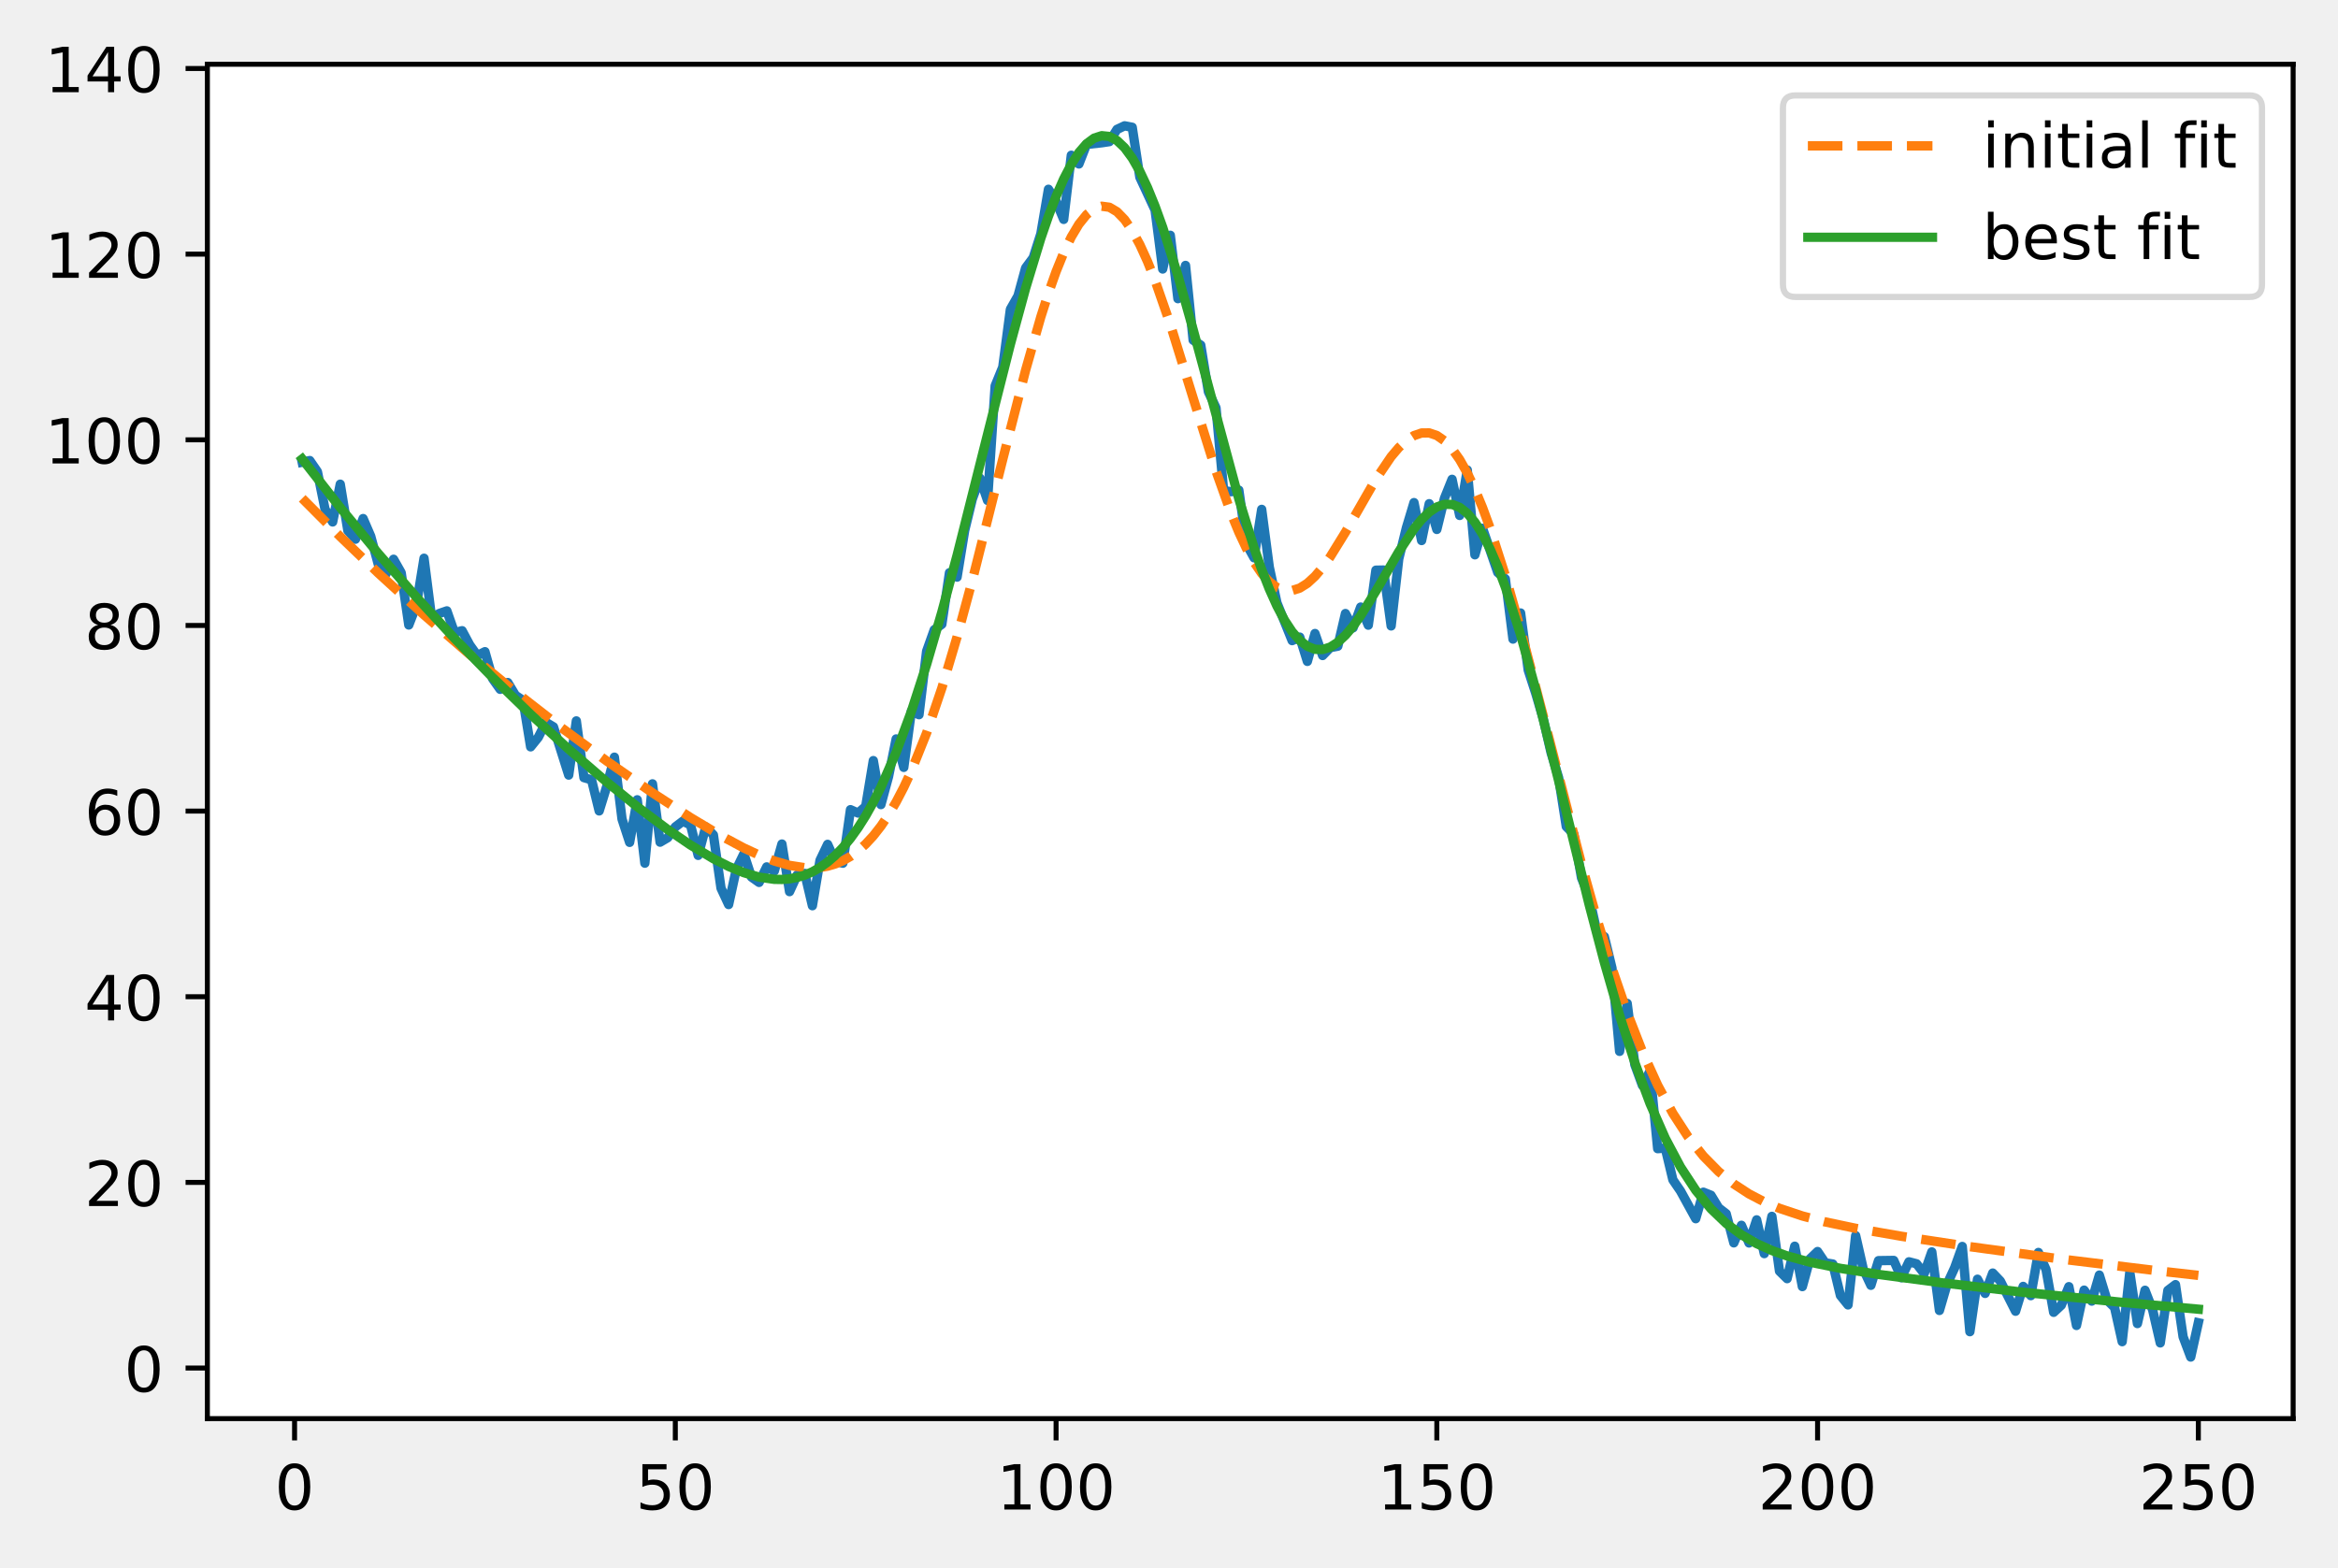
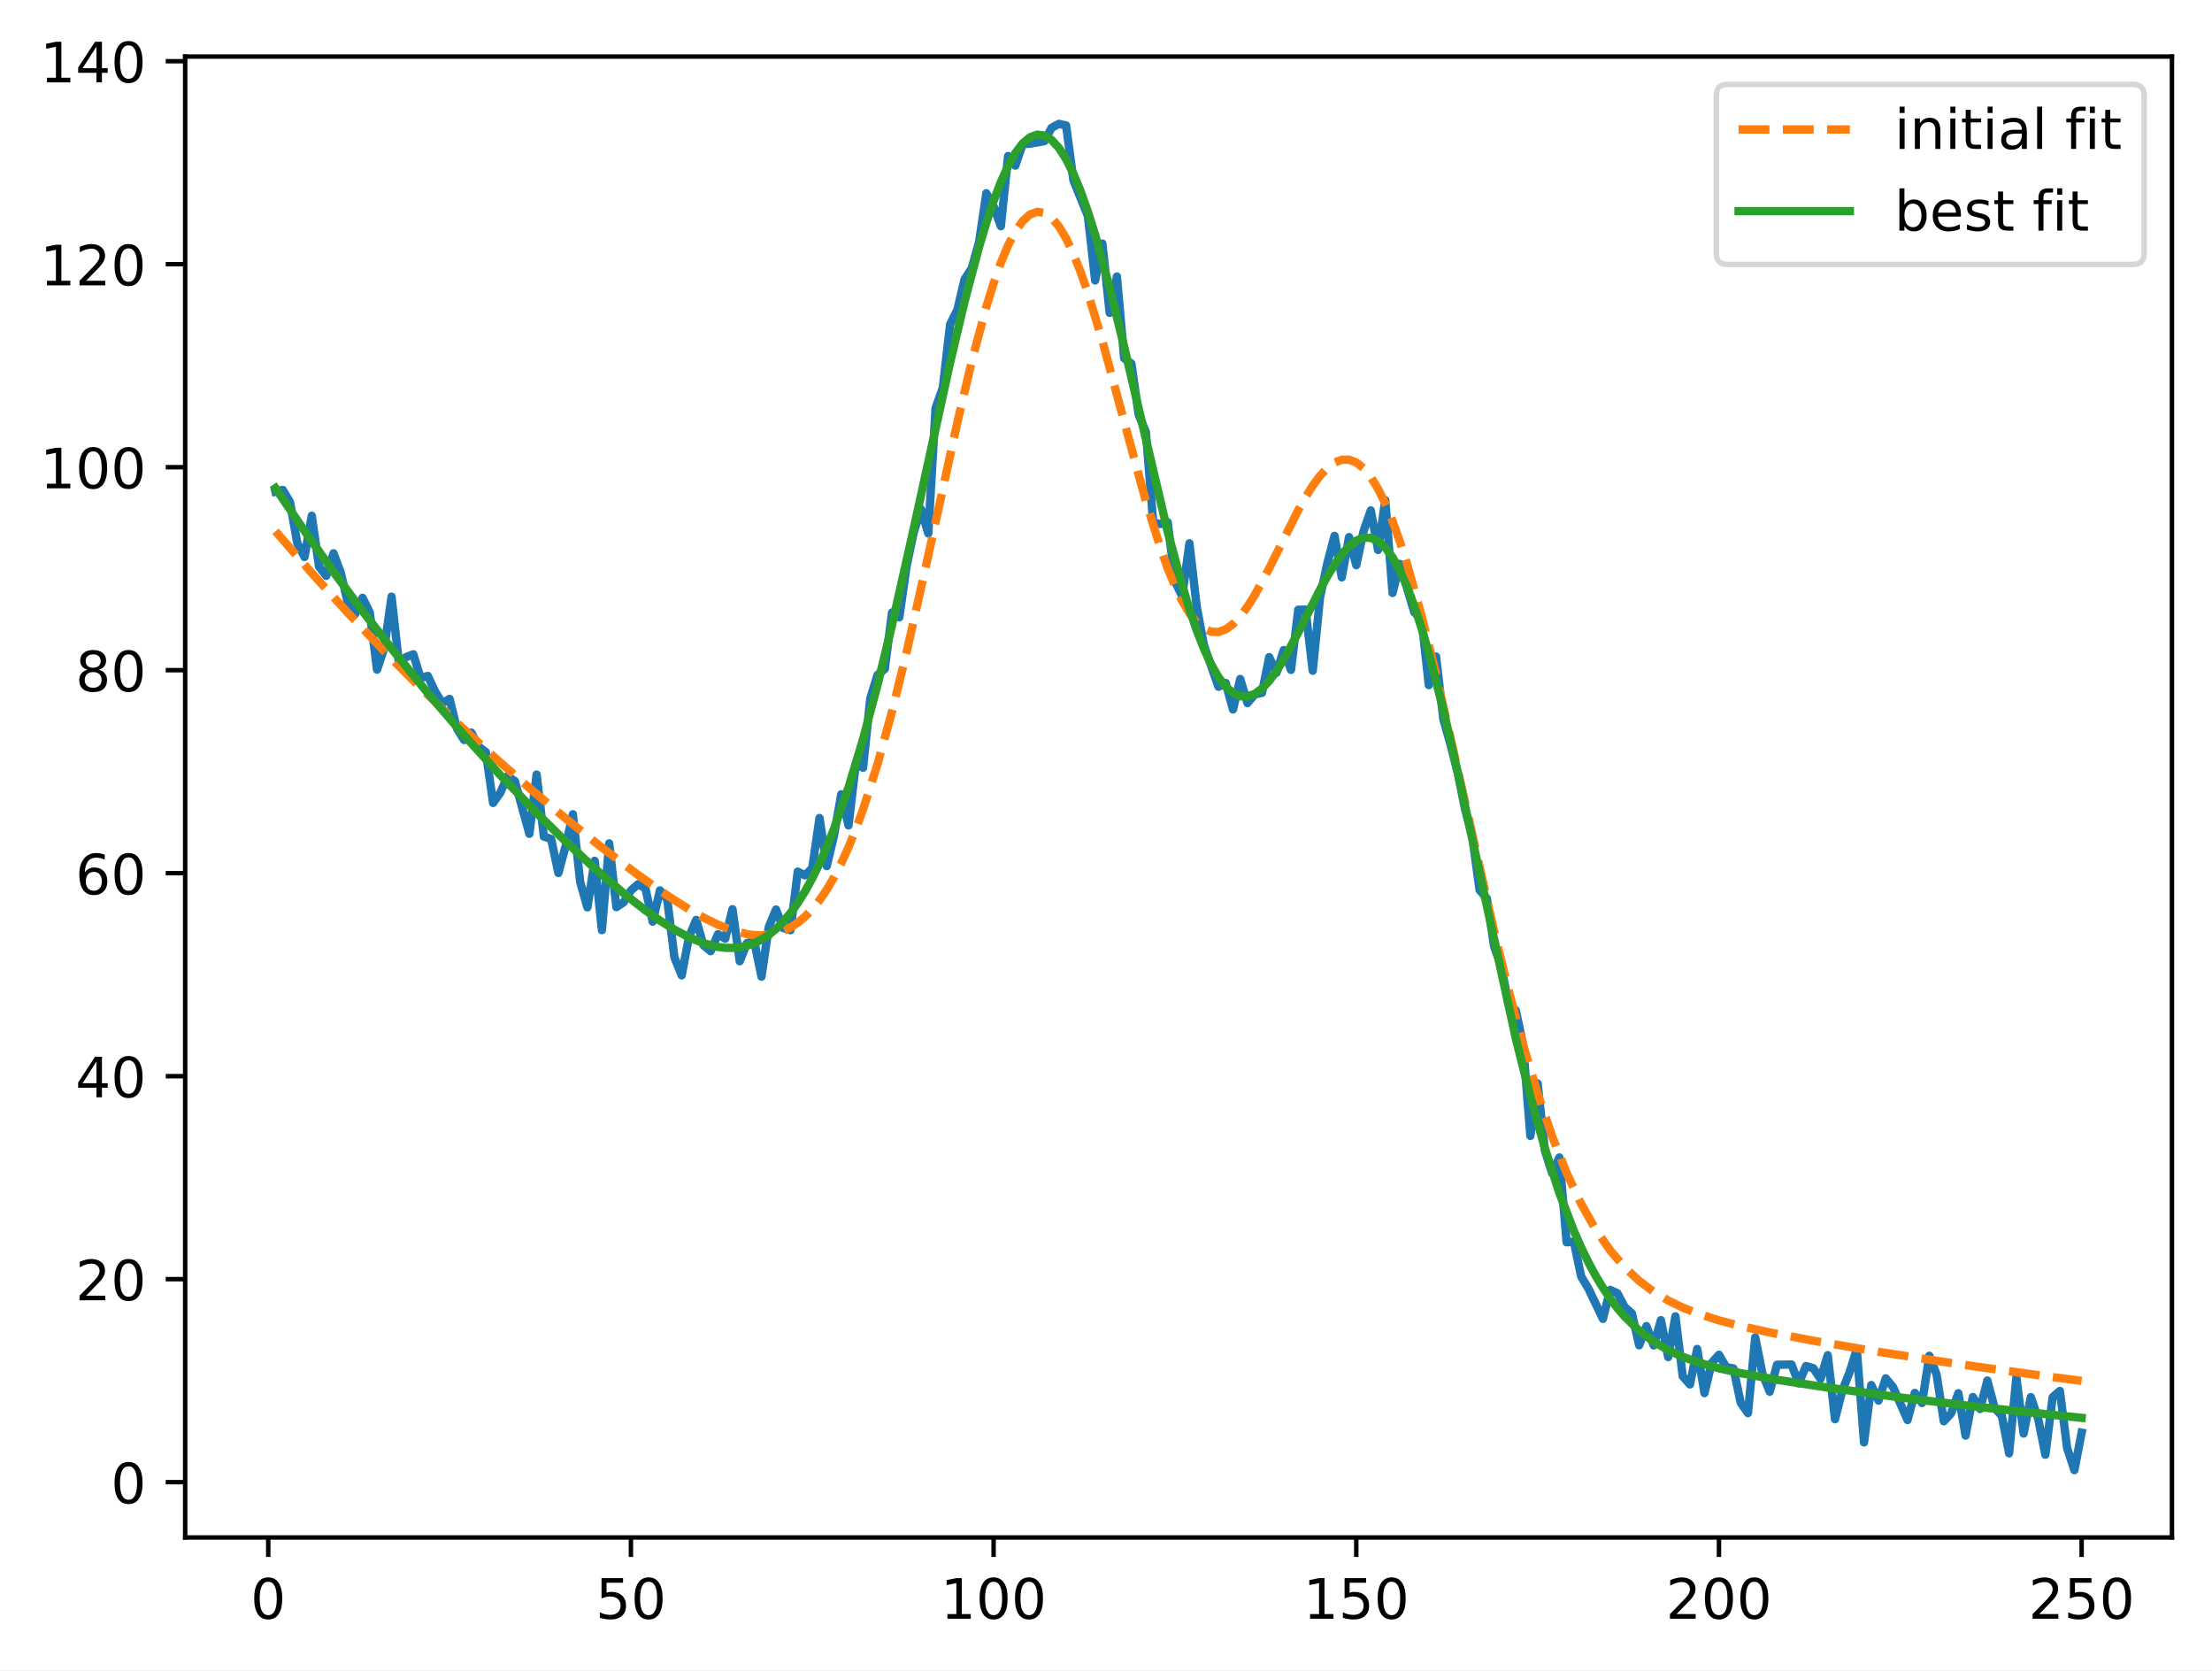
- <svg xmlns="http://www.w3.org/2000/svg" xmlns:xlink="http://www.w3.org/1999/xlink" width="375.288pt" height="251.636pt" viewBox="0 0 375.288 251.636" version="1.1">
+ <svg xmlns="http://www.w3.org/2000/svg" xmlns:xlink="http://www.w3.org/1999/xlink" width="397.608pt" height="300.155pt" viewBox="0 0 397.608 300.155" version="1.1">
  <defs>
    <style type="text/css">*{stroke-linejoin: round; stroke-linecap: butt}</style>
  </defs>
  <g id="figure_1">
    <g id="patch_1">
-       <path d="M 0 251.636  L 375.288 251.636  L 375.288 0  L 0 0  L 0 251.636  z " style="fill: none" />
+       <path d="M 0 300.155  L 397.608 300.155  L 397.608 0  L 0 0  z " style="fill: #ffffff" />
    </g>
    <g id="axes_1">
      <g id="patch_2">
-         <path d="M 33.288 227.758  L 368.087 227.758  L 368.087 10.318  L 33.288 10.318  z " style="fill: #ffffff" />
+         <path d="M 33.288 276.277  L 390.408 276.277  L 390.408 10.165  L 33.288 10.165  z " style="fill: #ffffff" />
      </g>
      <g id="matplotlib.axis_1">
        <g id="xtick_1">
          <g id="line2d_1">
            <defs>
-               <path id="m72ecd081ad" d="M 0 0  L 0 3.5  " style="stroke: #000000; stroke-width: 0.8" />
+               <path id="m9767a8396f" d="M 0 0  L 0 3.5  " style="stroke: #000000; stroke-width: 0.8" />
            </defs>
            <g>
-               <use xlink:href="#m72ecd081ad" x="47.283" y="227.758" style="stroke: #000000; stroke-width: 0.8" />
+               <use xlink:href="#m9767a8396f" x="48.216" y="276.277" style="stroke: #000000; stroke-width: 0.8" />
            </g>
          </g>
          <g id="text_1">
-             <g transform="translate(44.10209 242.3561)scale(0.1 -0.1)">
+             <g transform="translate(45.03514 290.8756) scale(0.1 -0.1)">
              <defs>
                <path id="DejaVuSans-30" d="M 2034 4250  Q 1547 4250 1301 3770  Q 1056 3291 1056 2328  Q 1056 1369 1301 889  Q 1547 409 2034 409  Q 2525 409 2770 889  Q 3016 1369 3016 2328  Q 3016 3291 2770 3770  Q 2525 4250 2034 4250  z M 2034 4750  Q 2819 4750 3233 4129  Q 3647 3509 3647 2328  Q 3647 1150 3233 529  Q 2819 -91 2034 -91  Q 1250 -91 836 529  Q 422 1150 422 2328  Q 422 3509 836 4129  Q 1250 4750 2034 4750  z " transform="scale(0.015625)" />
              </defs>
              <use xlink:href="#DejaVuSans-30" />
            </g>
          </g>
        </g>
        <g id="xtick_2">
          <g id="line2d_2">
            <g>
-               <use xlink:href="#m72ecd081ad" x="108.401" y="227.758" style="stroke: #000000; stroke-width: 0.8" />
+               <use xlink:href="#m9767a8396f" x="113.408" y="276.277" style="stroke: #000000; stroke-width: 0.8" />
            </g>
          </g>
          <g id="text_2">
-             <g transform="translate(102.038 242.3561)scale(0.1 -0.1)">
+             <g transform="translate(107.0456 290.8756) scale(0.1 -0.1)">
              <defs>
                <path id="DejaVuSans-35" d="M 691 4666  L 3169 4666  L 3169 4134  L 1269 4134  L 1269 2991  Q 1406 3038 1543 3061  Q 1681 3084 1819 3084  Q 2600 3084 3056 2656  Q 3513 2228 3513 1497  Q 3513 744 3044 326  Q 2575 -91 1722 -91  Q 1428 -91 1123 -41  Q 819 9 494 109  L 494 744  Q 775 591 1075 516  Q 1375 441 1709 441  Q 2250 441 2565 725  Q 2881 1009 2881 1497  Q 2881 1984 2565 2268  Q 2250 2553 1709 2553  Q 1456 2553 1204 2497  Q 953 2441 691 2322  L 691 4666  z " transform="scale(0.015625)" />
              </defs>
              <use xlink:href="#DejaVuSans-35" />
              <use xlink:href="#DejaVuSans-30" x="63.623" />
            </g>
          </g>
        </g>
        <g id="xtick_3">
          <g id="line2d_3">
            <g>
-               <use xlink:href="#m72ecd081ad" x="169.518" y="227.758" style="stroke: #000000; stroke-width: 0.8" />
+               <use xlink:href="#m9767a8396f" x="178.6" y="276.277" style="stroke: #000000; stroke-width: 0.8" />
            </g>
          </g>
          <g id="text_3">
-             <g transform="translate(159.974 242.3561)scale(0.1 -0.1)">
+             <g transform="translate(169.056 290.8756) scale(0.1 -0.1)">
              <defs>
                <path id="DejaVuSans-31" d="M 794 531  L 1825 531  L 1825 4091  L 703 3866  L 703 4441  L 1819 4666  L 2450 4666  L 2450 531  L 3481 531  L 3481 0  L 794 0  L 794 531  z " transform="scale(0.015625)" />
              </defs>
              <use xlink:href="#DejaVuSans-31" />
              <use xlink:href="#DejaVuSans-30" x="63.623" />
              <use xlink:href="#DejaVuSans-30" x="127.246" />
            </g>
          </g>
        </g>
        <g id="xtick_4">
          <g id="line2d_4">
            <g>
-               <use xlink:href="#m72ecd081ad" x="230.635" y="227.758" style="stroke: #000000; stroke-width: 0.8" />
+               <use xlink:href="#m9767a8396f" x="243.791" y="276.277" style="stroke: #000000; stroke-width: 0.8" />
            </g>
          </g>
          <g id="text_4">
-             <g transform="translate(221.0912 242.3561)scale(0.1 -0.1)">
+             <g transform="translate(234.2477 290.8756) scale(0.1 -0.1)">
              <use xlink:href="#DejaVuSans-31" />
              <use xlink:href="#DejaVuSans-35" x="63.623" />
              <use xlink:href="#DejaVuSans-30" x="127.246" />
            </g>
          </g>
        </g>
        <g id="xtick_5">
          <g id="line2d_5">
            <g>
-               <use xlink:href="#m72ecd081ad" x="291.752" y="227.758" style="stroke: #000000; stroke-width: 0.8" />
+               <use xlink:href="#m9767a8396f" x="308.983" y="276.277" style="stroke: #000000; stroke-width: 0.8" />
            </g>
          </g>
          <g id="text_5">
-             <g transform="translate(282.2084 242.3561)scale(0.1 -0.1)">
+             <g transform="translate(299.4393 290.8756) scale(0.1 -0.1)">
              <defs>
                <path id="DejaVuSans-32" d="M 1228 531  L 3431 531  L 3431 0  L 469 0  L 469 531  Q 828 903 1448 1529  Q 2069 2156 2228 2338  Q 2531 2678 2651 2914  Q 2772 3150 2772 3378  Q 2772 3750 2511 3984  Q 2250 4219 1831 4219  Q 1534 4219 1204 4116  Q 875 4013 500 3803  L 500 4441  Q 881 4594 1212 4672  Q 1544 4750 1819 4750  Q 2544 4750 2975 4387  Q 3406 4025 3406 3419  Q 3406 3131 3298 2873  Q 3191 2616 2906 2266  Q 2828 2175 2409 1742  Q 1991 1309 1228 531  z " transform="scale(0.015625)" />
              </defs>
              <use xlink:href="#DejaVuSans-32" />
              <use xlink:href="#DejaVuSans-30" x="63.623" />
              <use xlink:href="#DejaVuSans-30" x="127.246" />
            </g>
          </g>
        </g>
        <g id="xtick_6">
          <g id="line2d_6">
            <g>
-               <use xlink:href="#m72ecd081ad" x="352.869" y="227.758" style="stroke: #000000; stroke-width: 0.8" />
+               <use xlink:href="#m9767a8396f" x="374.175" y="276.277" style="stroke: #000000; stroke-width: 0.8" />
            </g>
          </g>
          <g id="text_6">
-             <g transform="translate(343.3256 242.3561)scale(0.1 -0.1)">
+             <g transform="translate(364.631 290.8756) scale(0.1 -0.1)">
              <use xlink:href="#DejaVuSans-32" />
              <use xlink:href="#DejaVuSans-35" x="63.623" />
              <use xlink:href="#DejaVuSans-30" x="127.246" />
            </g>
          </g>
        </g>
      </g>
      <g id="matplotlib.axis_2">
        <g id="ytick_1">
          <g id="line2d_7">
            <defs>
-               <path id="m400dd32fa5" d="M 0 0  L -3.5 0  " style="stroke: #000000; stroke-width: 0.8" />
+               <path id="m2e3a0dee46" d="M 0 0  L -3.5 0  " style="stroke: #000000; stroke-width: 0.8" />
            </defs>
            <g>
-               <use xlink:href="#m400dd32fa5" x="33.288" y="219.637" style="stroke: #000000; stroke-width: 0.8" />
+               <use xlink:href="#m2e3a0dee46" x="33.288" y="266.338" style="stroke: #000000; stroke-width: 0.8" />
            </g>
          </g>
          <g id="text_7">
-             <g transform="translate(19.925 223.4358)scale(0.1 -0.1)">
+             <g transform="translate(19.925 270.1374) scale(0.1 -0.1)">
              <use xlink:href="#DejaVuSans-30" />
            </g>
          </g>
        </g>
        <g id="ytick_2">
          <g id="line2d_8">
            <g>
-               <use xlink:href="#m400dd32fa5" x="33.288" y="189.831" style="stroke: #000000; stroke-width: 0.8" />
+               <use xlink:href="#m2e3a0dee46" x="33.288" y="229.861" style="stroke: #000000; stroke-width: 0.8" />
            </g>
          </g>
          <g id="text_8">
-             <g transform="translate(13.5625 193.6304)scale(0.1 -0.1)">
+             <g transform="translate(13.5625 233.6604) scale(0.1 -0.1)">
              <use xlink:href="#DejaVuSans-32" />
              <use xlink:href="#DejaVuSans-30" x="63.623" />
            </g>
          </g>
        </g>
        <g id="ytick_3">
          <g id="line2d_9">
            <g>
-               <use xlink:href="#m400dd32fa5" x="33.288" y="160.026" style="stroke: #000000; stroke-width: 0.8" />
+               <use xlink:href="#m2e3a0dee46" x="33.288" y="193.384" style="stroke: #000000; stroke-width: 0.8" />
            </g>
          </g>
          <g id="text_9">
-             <g transform="translate(13.5625 163.8251)scale(0.1 -0.1)">
+             <g transform="translate(13.5625 197.1834) scale(0.1 -0.1)">
              <defs>
                <path id="DejaVuSans-34" d="M 2419 4116  L 825 1625  L 2419 1625  L 2419 4116  z M 2253 4666  L 3047 4666  L 3047 1625  L 3713 1625  L 3713 1100  L 3047 1100  L 3047 0  L 2419 0  L 2419 1100  L 313 1100  L 313 1709  L 2253 4666  z " transform="scale(0.015625)" />
              </defs>
              <use xlink:href="#DejaVuSans-34" />
              <use xlink:href="#DejaVuSans-30" x="63.623" />
            </g>
          </g>
        </g>
        <g id="ytick_4">
          <g id="line2d_10">
            <g>
-               <use xlink:href="#m400dd32fa5" x="33.288" y="130.221" style="stroke: #000000; stroke-width: 0.8" />
+               <use xlink:href="#m2e3a0dee46" x="33.288" y="156.907" style="stroke: #000000; stroke-width: 0.8" />
            </g>
          </g>
          <g id="text_10">
-             <g transform="translate(13.5625 134.0198)scale(0.1 -0.1)">
+             <g transform="translate(13.5625 160.7064) scale(0.1 -0.1)">
              <defs>
                <path id="DejaVuSans-36" d="M 2113 2584  Q 1688 2584 1439 2293  Q 1191 2003 1191 1497  Q 1191 994 1439 701  Q 1688 409 2113 409  Q 2538 409 2786 701  Q 3034 994 3034 1497  Q 3034 2003 2786 2293  Q 2538 2584 2113 2584  z M 3366 4563  L 3366 3988  Q 3128 4100 2886 4159  Q 2644 4219 2406 4219  Q 1781 4219 1451 3797  Q 1122 3375 1075 2522  Q 1259 2794 1537 2939  Q 1816 3084 2150 3084  Q 2853 3084 3261 2657  Q 3669 2231 3669 1497  Q 3669 778 3244 343  Q 2819 -91 2113 -91  Q 1303 -91 875 529  Q 447 1150 447 2328  Q 447 3434 972 4092  Q 1497 4750 2381 4750  Q 2619 4750 2861 4703  Q 3103 4656 3366 4563  z " transform="scale(0.015625)" />
              </defs>
              <use xlink:href="#DejaVuSans-36" />
              <use xlink:href="#DejaVuSans-30" x="63.623" />
            </g>
          </g>
        </g>
        <g id="ytick_5">
          <g id="line2d_11">
            <g>
-               <use xlink:href="#m400dd32fa5" x="33.288" y="100.415" style="stroke: #000000; stroke-width: 0.8" />
+               <use xlink:href="#m2e3a0dee46" x="33.288" y="120.43" style="stroke: #000000; stroke-width: 0.8" />
            </g>
          </g>
          <g id="text_11">
-             <g transform="translate(13.5625 104.2144)scale(0.1 -0.1)">
+             <g transform="translate(13.5625 124.2294) scale(0.1 -0.1)">
              <defs>
                <path id="DejaVuSans-38" d="M 2034 2216  Q 1584 2216 1326 1975  Q 1069 1734 1069 1313  Q 1069 891 1326 650  Q 1584 409 2034 409  Q 2484 409 2743 651  Q 3003 894 3003 1313  Q 3003 1734 2745 1975  Q 2488 2216 2034 2216  z M 1403 2484  Q 997 2584 770 2862  Q 544 3141 544 3541  Q 544 4100 942 4425  Q 1341 4750 2034 4750  Q 2731 4750 3128 4425  Q 3525 4100 3525 3541  Q 3525 3141 3298 2862  Q 3072 2584 2669 2484  Q 3125 2378 3379 2068  Q 3634 1759 3634 1313  Q 3634 634 3220 271  Q 2806 -91 2034 -91  Q 1263 -91 848 271  Q 434 634 434 1313  Q 434 1759 690 2068  Q 947 2378 1403 2484  z M 1172 3481  Q 1172 3119 1398 2916  Q 1625 2713 2034 2713  Q 2441 2713 2670 2916  Q 2900 3119 2900 3481  Q 2900 3844 2670 4047  Q 2441 4250 2034 4250  Q 1625 4250 1398 4047  Q 1172 3844 1172 3481  z " transform="scale(0.015625)" />
              </defs>
              <use xlink:href="#DejaVuSans-38" />
              <use xlink:href="#DejaVuSans-30" x="63.623" />
            </g>
          </g>
        </g>
        <g id="ytick_6">
          <g id="line2d_12">
            <g>
-               <use xlink:href="#m400dd32fa5" x="33.288" y="70.61" style="stroke: #000000; stroke-width: 0.8" />
+               <use xlink:href="#m2e3a0dee46" x="33.288" y="83.953" style="stroke: #000000; stroke-width: 0.8" />
            </g>
          </g>
          <g id="text_12">
-             <g transform="translate(7.2 74.4091)scale(0.1 -0.1)">
+             <g transform="translate(7.2 87.75242) scale(0.1 -0.1)">
              <use xlink:href="#DejaVuSans-31" />
              <use xlink:href="#DejaVuSans-30" x="63.623" />
              <use xlink:href="#DejaVuSans-30" x="127.246" />
            </g>
          </g>
        </g>
        <g id="ytick_7">
          <g id="line2d_13">
            <g>
-               <use xlink:href="#m400dd32fa5" x="33.288" y="40.805" style="stroke: #000000; stroke-width: 0.8" />
+               <use xlink:href="#m2e3a0dee46" x="33.288" y="47.476" style="stroke: #000000; stroke-width: 0.8" />
            </g>
          </g>
          <g id="text_13">
-             <g transform="translate(7.2 44.60377)scale(0.1 -0.1)">
+             <g transform="translate(7.2 51.27543) scale(0.1 -0.1)">
              <use xlink:href="#DejaVuSans-31" />
              <use xlink:href="#DejaVuSans-32" x="63.623" />
              <use xlink:href="#DejaVuSans-30" x="127.246" />
            </g>
          </g>
        </g>
        <g id="ytick_8">
          <g id="line2d_14">
            <g>
-               <use xlink:href="#m400dd32fa5" x="33.288" y="10.999" style="stroke: #000000; stroke-width: 0.8" />
+               <use xlink:href="#m2e3a0dee46" x="33.288" y="10.999" style="stroke: #000000; stroke-width: 0.8" />
            </g>
          </g>
          <g id="text_14">
-             <g transform="translate(7.2 14.79844)scale(0.1 -0.1)">
+             <g transform="translate(7.2 14.79844) scale(0.1 -0.1)">
              <use xlink:href="#DejaVuSans-31" />
              <use xlink:href="#DejaVuSans-34" x="63.623" />
              <use xlink:href="#DejaVuSans-30" x="127.246" />
            </g>
          </g>
        </g>
      </g>
      <g id="line2d_15">
-         <path d="M 48.506 74.205  L 49.728 73.943  L 50.95 75.726  L 52.173 81.757  L 53.395 83.797  L 54.617 77.737  L 55.84 85.194  L 57.062 86.567  L 58.284 83.255  L 59.507 86.094  L 60.729 90.636  L 61.951 92.14  L 63.174 89.789  L 64.396 91.951  L 65.618 100.343  L 66.841 97.153  L 68.063 89.624  L 69.286 99.232  L 70.508 98.499  L 71.73 98.076  L 72.953 101.567  L 74.175 101.261  L 75.397 103.542  L 76.62 105.252  L 77.842 104.627  L 79.064 108.949  L 80.287 110.67  L 81.509 109.583  L 82.731 111.624  L 83.954 112.452  L 85.176 119.905  L 86.398 118.39  L 87.621 115.971  L 88.843 116.703  L 91.288 124.44  L 92.51 115.742  L 93.732 124.847  L 94.955 125.196  L 96.177 130.193  L 97.399 126.234  L 98.622 121.567  L 99.844 131.498  L 101.066 135.243  L 102.289 128.406  L 103.511 138.584  L 104.734 125.847  L 105.956 135.211  L 107.178 134.492  L 108.401 132.759  L 109.623 131.834  L 110.845 132.453  L 112.068 137.331  L 113.29 132.748  L 114.512 134.047  L 115.735 142.599  L 116.957 145.226  L 118.179 139.598  L 119.402 137.08  L 120.624 140.806  L 121.846 141.671  L 123.069 139.181  L 124.291 139.845  L 125.513 135.51  L 126.736 143.152  L 127.958 140.478  L 129.18 140.226  L 130.403 145.413  L 131.625 138.125  L 132.847 135.561  L 134.07 138.277  L 135.292 138.588  L 136.514 129.992  L 137.737 130.537  L 138.959 129.475  L 140.181 122.115  L 141.404 129.177  L 142.626 124.679  L 143.849 118.639  L 145.071 123.202  L 146.293 114.153  L 147.516 114.742  L 148.738 104.553  L 149.96 101.121  L 151.183 100.22  L 152.405 91.953  L 153.627 92.656  L 154.85 85.147  L 156.072 80.118  L 157.294 76.772  L 158.517 80.341  L 159.739 61.946  L 160.961 58.946  L 162.184 49.656  L 163.406 47.508  L 164.628 43.024  L 165.851 41.374  L 167.073 37.535  L 168.295 30.387  L 169.518 32.309  L 170.74 35.224  L 171.962 24.927  L 173.185 26.324  L 174.407 23.184  L 176.852 22.922  L 178.074 22.739  L 179.296 20.773  L 180.519 20.201  L 181.741 20.433  L 182.964 28.458  L 185.408 33.718  L 186.631 43.187  L 187.853 37.774  L 189.075 47.949  L 190.298 42.614  L 191.52 54.606  L 192.742 55.409  L 193.965 62.901  L 195.187 65.473  L 196.409 78.743  L 197.632 78.948  L 198.854 78.688  L 200.076 87.351  L 201.299 89.555  L 202.521 81.78  L 203.743 91.056  L 204.966 96.774  L 207.41 102.85  L 208.633 102.288  L 209.855 106.186  L 211.077 101.71  L 212.3 105.243  L 213.522 103.98  L 214.744 103.744  L 215.967 98.504  L 217.189 100.798  L 218.411 97.465  L 219.634 100.371  L 220.856 91.545  L 222.079 91.521  L 223.301 100.493  L 224.523 89.73  L 225.746 84.753  L 226.968 80.693  L 228.19 86.782  L 229.413 80.87  L 230.635 85.001  L 231.857 80.007  L 233.08 76.955  L 234.302 82.754  L 235.524 75.461  L 236.747 89.074  L 237.969 84.812  L 240.414 91.911  L 241.636 92.944  L 242.858 102.605  L 244.081 98.416  L 245.303 107.579  L 246.525 111.352  L 247.748 115.534  L 248.97 120.84  L 250.192 124.878  L 251.415 132.697  L 252.637 133.935  L 253.859 140.943  L 255.082 143.941  L 256.304 149.542  L 257.526 150.383  L 258.749 155.421  L 259.971 168.796  L 261.194 161.095  L 262.416 170.929  L 263.638 174.272  L 264.861 171.964  L 266.083 184.417  L 267.305 184.323  L 268.528 189.432  L 269.75 191.216  L 272.195 195.661  L 273.417 191.407  L 274.639 191.897  L 275.862 193.918  L 277.084 194.864  L 278.306 199.542  L 279.529 196.722  L 280.751 199.56  L 281.973 195.849  L 283.196 201.268  L 284.418 195.287  L 285.64 204.081  L 286.863 205.287  L 288.085 200.08  L 289.307 206.563  L 290.53 202.109  L 291.752 200.933  L 292.974 202.75  L 294.197 202.938  L 295.419 207.987  L 296.641 209.502  L 297.864 198.377  L 299.086 203.746  L 300.309 206.356  L 301.531 202.398  L 303.976 202.363  L 305.198 205.136  L 306.42 202.584  L 307.643 202.902  L 308.865 204.477  L 310.087 200.995  L 311.31 210.395  L 312.532 206.195  L 313.754 203.533  L 314.977 200.12  L 316.199 213.803  L 317.421 205.378  L 318.644 207.657  L 319.866 204.39  L 321.088 205.677  L 323.533 210.518  L 324.755 206.532  L 325.978 208.017  L 327.2 201.082  L 328.422 203.816  L 329.645 210.693  L 330.867 209.555  L 332.089 206.575  L 333.312 212.802  L 334.534 207.132  L 335.757 208.893  L 336.979 204.716  L 338.201 208.717  L 339.424 209.912  L 340.646 215.404  L 341.868 204.251  L 343.091 212.498  L 344.313 207.153  L 345.535 210.302  L 346.758 215.604  L 347.98 207.175  L 349.202 206.249  L 350.425 214.626  L 351.647 217.874  L 352.869 212.371  L 352.869 212.371  " clip-path="url(#pe0c68eeba5)" style="fill: none; stroke: #1f77b4; stroke-width: 1.5; stroke-linecap: square" />
+         <path d="M 49.52 88.353  L 50.824 88.032  L 52.128 90.214  L 53.432 97.595  L 54.736 100.092  L 56.039 92.676  L 57.343 101.802  L 58.647 103.482  L 59.951 99.429  L 61.255 102.904  L 62.559 108.462  L 63.862 110.302  L 65.166 107.425  L 66.47 110.072  L 67.774 120.342  L 69.078 116.437  L 70.382 107.224  L 71.685 118.982  L 72.989 118.085  L 74.293 117.568  L 75.597 121.84  L 76.901 121.465  L 78.205 124.257  L 79.508 126.349  L 80.812 125.585  L 82.116 130.875  L 83.42 132.98  L 84.724 131.65  L 86.028 134.148  L 87.331 135.162  L 88.635 144.283  L 89.939 142.429  L 91.243 139.467  L 92.547 140.364  L 95.154 149.833  L 96.458 139.188  L 97.762 150.331  L 99.066 150.758  L 100.37 156.874  L 101.674 152.029  L 102.977 146.317  L 104.281 158.47  L 105.585 163.054  L 106.889 154.686  L 108.193 167.143  L 109.497 151.555  L 110.8 163.014  L 112.104 162.135  L 113.408 160.013  L 114.712 158.882  L 116.016 159.64  L 117.32 165.609  L 118.623 160.001  L 119.927 161.59  L 121.231 172.056  L 122.535 175.271  L 123.839 168.384  L 125.143 165.302  L 126.446 169.862  L 127.75 170.921  L 129.054 167.874  L 130.358 168.686  L 131.662 163.381  L 132.966 172.733  L 134.269 169.461  L 135.573 169.152  L 136.877 175.5  L 138.181 166.582  L 139.485 163.443  L 140.789 166.768  L 142.092 167.148  L 143.396 156.627  L 144.7 157.294  L 146.004 155.995  L 147.308 146.988  L 148.612 155.63  L 149.915 150.125  L 151.219 142.733  L 152.523 148.318  L 153.827 137.243  L 155.131 137.964  L 156.435 125.494  L 157.738 121.294  L 159.042 120.192  L 160.346 110.074  L 161.65 110.934  L 162.954 101.744  L 164.258 95.59  L 165.561 91.495  L 166.865 95.863  L 168.169 73.35  L 169.473 69.678  L 170.777 58.309  L 172.081 55.68  L 173.384 50.192  L 174.688 48.173  L 175.992 43.475  L 177.296 34.727  L 178.6 37.079  L 179.904 40.646  L 181.207 28.044  L 182.511 29.754  L 183.815 25.911  L 185.119 25.816  L 187.727 25.367  L 189.03 22.961  L 190.334 22.261  L 191.638 22.545  L 192.942 32.365  L 195.55 38.804  L 196.853 50.391  L 198.157 43.768  L 199.461 56.22  L 200.765 49.691  L 202.069 64.367  L 203.373 65.349  L 204.676 74.519  L 205.98 77.666  L 207.284 93.906  L 208.588 94.157  L 209.892 93.839  L 211.196 104.442  L 212.499 107.139  L 213.803 97.624  L 215.107 108.976  L 216.411 115.974  L 219.019 123.41  L 220.322 122.723  L 221.626 127.492  L 222.93 122.015  L 224.234 126.338  L 225.538 124.793  L 226.842 124.504  L 228.145 118.092  L 229.449 120.899  L 230.753 116.82  L 232.057 120.376  L 233.361 109.574  L 234.665 109.545  L 235.968 120.525  L 237.272 107.353  L 238.576 101.262  L 239.88 96.294  L 241.184 103.746  L 242.488 96.511  L 243.791 101.565  L 245.095 95.454  L 246.399 91.718  L 247.703 98.816  L 249.007 89.89  L 250.311 106.551  L 251.614 101.334  L 254.222 110.022  L 255.526 111.286  L 256.83 123.111  L 258.134 117.984  L 259.437 129.198  L 260.741 133.815  L 262.045 138.933  L 263.349 145.426  L 264.653 150.369  L 265.957 159.938  L 267.26 161.453  L 268.564 170.03  L 269.868 173.699  L 271.172 180.554  L 272.476 181.582  L 273.78 187.748  L 275.083 204.117  L 276.387 194.693  L 277.691 206.728  L 278.995 210.819  L 280.299 207.994  L 281.603 223.235  L 282.906 223.119  L 284.21 229.372  L 285.514 231.556  L 288.122 236.996  L 289.426 231.79  L 290.729 232.39  L 292.033 234.862  L 293.337 236.021  L 294.641 241.746  L 295.945 238.294  L 297.249 241.767  L 298.552 237.226  L 299.856 243.858  L 301.16 236.539  L 302.464 247.3  L 303.768 248.777  L 305.072 242.404  L 306.375 250.339  L 307.679 244.887  L 308.983 243.448  L 310.287 245.672  L 311.591 245.902  L 312.895 252.081  L 314.198 253.935  L 315.502 240.319  L 316.806 246.891  L 318.11 250.085  L 319.414 245.241  L 322.021 245.198  L 323.325 248.592  L 324.629 245.469  L 325.933 245.858  L 327.237 247.786  L 328.541 243.524  L 329.844 255.028  L 331.148 249.888  L 332.452 246.63  L 333.756 242.453  L 335.06 259.199  L 336.364 248.888  L 337.667 251.677  L 338.971 247.678  L 340.275 249.253  L 342.883 255.179  L 344.187 250.301  L 345.49 252.118  L 346.794 243.63  L 348.098 246.976  L 349.402 255.393  L 350.706 254  L 352.01 250.353  L 353.313 257.973  L 354.617 251.035  L 355.921 253.19  L 357.225 248.078  L 358.529 252.974  L 359.833 254.437  L 361.136 261.158  L 362.44 247.509  L 363.744 257.602  L 365.048 251.061  L 366.352 254.914  L 367.656 261.403  L 368.959 251.087  L 370.263 249.954  L 371.567 260.206  L 372.871 264.181  L 374.175 257.446  L 374.175 257.446  " clip-path="url(#p68d3fcc4e4)" style="fill: none; stroke: #1f77b4; stroke-width: 1.5; stroke-linecap: square" />
      </g>
      <g id="line2d_16">
-         <path d="M 48.506 80.012  L 54.617 86.151  L 60.729 92.02  L 68.063 98.724  L 75.397 105.075  L 82.731 111.093  L 90.065 116.794  L 97.399 122.191  L 104.734 127.286  L 110.845 131.262  L 115.735 134.189  L 119.402 136.147  L 121.846 137.285  L 124.291 138.234  L 126.736 138.935  L 129.18 139.312  L 130.403 139.35  L 131.625 139.272  L 132.847 139.062  L 134.07 138.706  L 135.292 138.189  L 136.514 137.495  L 137.737 136.609  L 138.959 135.513  L 140.181 134.193  L 141.404 132.634  L 142.626 130.823  L 143.849 128.748  L 145.071 126.401  L 146.293 123.774  L 148.738 117.672  L 151.183 110.464  L 153.627 102.246  L 156.072 93.195  L 160.961 73.725  L 164.628 59.426  L 167.073 50.866  L 168.295 47.046  L 169.518 43.604  L 170.74 40.587  L 171.962 38.037  L 173.185 35.99  L 174.407 34.475  L 175.629 33.511  L 176.852 33.11  L 178.074 33.274  L 179.296 33.994  L 180.519 35.255  L 181.741 37.028  L 182.964 39.278  L 184.186 41.962  L 185.408 45.028  L 187.853 52.071  L 191.52 63.916  L 195.187 75.621  L 197.632 82.471  L 198.854 85.442  L 200.076 88.051  L 201.299 90.264  L 202.521 92.055  L 203.743 93.407  L 204.966 94.314  L 206.188 94.776  L 207.41 94.804  L 208.633 94.418  L 209.855 93.646  L 211.077 92.522  L 212.3 91.089  L 213.522 89.396  L 215.967 85.441  L 220.856 76.92  L 223.301 73.315  L 224.523 71.872  L 225.746 70.732  L 226.968 69.935  L 228.19 69.517  L 229.413 69.504  L 230.635 69.916  L 231.857 70.765  L 233.08 72.058  L 234.302 73.789  L 235.524 75.951  L 236.747 78.526  L 237.969 81.492  L 239.191 84.82  L 241.636 92.426  L 244.081 101.038  L 247.748 115.086  L 253.859 138.724  L 256.304 147.435  L 258.749 155.425  L 261.194 162.58  L 263.638 168.849  L 266.083 174.232  L 268.528 178.768  L 270.972 182.53  L 273.417 185.605  L 275.862 188.092  L 278.306 190.087  L 280.751 191.684  L 283.196 192.965  L 285.64 194.002  L 289.307 195.225  L 292.974 196.179  L 297.864 197.206  L 305.198 198.483  L 316.199 200.152  L 330.867 202.147  L 346.758 204.077  L 352.869 204.761  L 352.869 204.761  " clip-path="url(#pe0c68eeba5)" style="fill: none; stroke-dasharray: 5.55,2.4; stroke-dashoffset: 0; stroke: #ff7f0e; stroke-width: 1.5" />
+         <path d="M 49.52 95.46  L 56.039 102.973  L 62.559 110.156  L 69.078 117.023  L 75.597 123.589  L 82.116 129.865  L 88.635 135.865  L 95.154 141.601  L 101.674 147.081  L 108.193 152.304  L 114.712 157.237  L 119.927 160.902  L 123.839 163.397  L 126.446 164.881  L 129.054 166.167  L 131.662 167.187  L 134.269 167.86  L 135.573 168.034  L 136.877 168.081  L 138.181 167.984  L 139.485 167.727  L 140.789 167.292  L 142.092 166.66  L 143.396 165.811  L 144.7 164.725  L 146.004 163.384  L 147.308 161.769  L 148.612 159.861  L 149.915 157.644  L 151.219 155.105  L 152.523 152.232  L 153.827 149.017  L 155.131 145.456  L 157.738 137.303  L 160.346 127.843  L 162.954 117.242  L 166.865 99.819  L 172.081 75.931  L 174.688 64.862  L 177.296 55.115  L 178.6 50.902  L 179.904 47.21  L 181.207 44.089  L 182.511 41.584  L 183.815 39.73  L 185.119 38.55  L 186.423 38.06  L 187.727 38.26  L 189.03 39.142  L 190.334 40.684  L 191.638 42.854  L 192.942 45.608  L 194.246 48.893  L 195.55 52.646  L 198.157 61.265  L 202.069 75.76  L 205.98 90.086  L 208.588 98.469  L 209.892 102.105  L 211.196 105.298  L 212.499 108.006  L 213.803 110.198  L 215.107 111.854  L 216.411 112.963  L 217.715 113.528  L 219.019 113.563  L 220.322 113.091  L 221.626 112.145  L 222.93 110.77  L 224.234 109.017  L 225.538 106.944  L 228.145 102.104  L 233.361 91.675  L 234.665 89.344  L 235.968 87.264  L 237.272 85.498  L 238.576 84.102  L 239.88 83.128  L 241.184 82.616  L 242.488 82.6  L 243.791 83.104  L 245.095 84.144  L 246.399 85.725  L 247.703 87.844  L 249.007 90.49  L 250.311 93.642  L 251.614 97.271  L 252.918 101.344  L 255.526 110.653  L 258.134 121.192  L 262.045 138.385  L 268.564 167.314  L 271.172 177.975  L 273.78 187.753  L 276.387 196.51  L 278.995 204.182  L 281.603 210.77  L 284.21 216.322  L 286.818 220.925  L 289.426 224.689  L 292.033 227.732  L 294.641 230.174  L 297.249 232.129  L 299.856 233.697  L 302.464 234.965  L 305.072 236.007  L 308.983 237.268  L 312.895 238.29  L 318.11 239.438  L 325.933 240.926  L 337.667 242.919  L 352.01 245.126  L 367.656 247.296  L 374.175 248.133  L 374.175 248.133  " clip-path="url(#p68d3fcc4e4)" style="fill: none; stroke-dasharray: 5.55,2.4; stroke-dashoffset: 0; stroke: #ff7f0e; stroke-width: 1.5" />
      </g>
      <g id="line2d_17">
-         <path d="M 48.506 73.686  L 54.617 81.493  L 60.729 88.883  L 66.841 95.877  L 72.953 102.497  L 79.064 108.762  L 85.176 114.689  L 91.288 120.29  L 97.399 125.561  L 102.289 129.516  L 107.178 133.181  L 110.845 135.676  L 114.512 137.868  L 116.957 139.104  L 119.402 140.107  L 121.846 140.821  L 124.291 141.177  L 125.513 141.196  L 126.736 141.097  L 127.958 140.867  L 129.18 140.494  L 130.403 139.967  L 131.625 139.274  L 132.847 138.402  L 134.07 137.34  L 135.292 136.075  L 136.514 134.597  L 137.737 132.896  L 138.959 130.963  L 140.181 128.789  L 141.404 126.371  L 143.849 120.783  L 146.293 114.198  L 148.738 106.659  L 151.183 98.264  L 153.627 89.164  L 158.517 69.745  L 162.184 55.262  L 164.628 46.28  L 167.073 38.252  L 168.295 34.703  L 169.518 31.518  L 170.74 28.733  L 171.962 26.381  L 173.185 24.489  L 174.407 23.082  L 175.629 22.176  L 176.852 21.785  L 178.074 21.913  L 179.296 22.561  L 180.519 23.72  L 181.741 25.378  L 182.964 27.514  L 184.186 30.101  L 185.408 33.108  L 186.631 36.495  L 189.075 44.235  L 191.52 52.924  L 198.854 80.09  L 201.299 87.962  L 202.521 91.44  L 203.743 94.557  L 204.966 97.278  L 206.188 99.576  L 207.41 101.429  L 208.633 102.826  L 209.855 103.763  L 211.077 104.243  L 212.3 104.279  L 213.522 103.893  L 214.744 103.115  L 215.967 101.981  L 217.189 100.538  L 218.411 98.836  L 220.856 94.89  L 224.523 88.583  L 226.968 84.898  L 228.19 83.405  L 229.413 82.22  L 230.635 81.395  L 231.857 80.97  L 233.08 80.982  L 234.302 81.456  L 235.524 82.408  L 236.747 83.845  L 237.969 85.764  L 239.191 88.155  L 240.414 90.996  L 241.636 94.26  L 244.081 101.908  L 246.525 110.751  L 250.192 125.368  L 255.082 145.224  L 257.526 154.51  L 259.971 163.022  L 262.416 170.605  L 264.861 177.184  L 267.305 182.752  L 269.75 187.36  L 272.195 191.098  L 274.639 194.078  L 277.084 196.421  L 279.529 198.247  L 281.973 199.664  L 284.418 200.769  L 286.863 201.64  L 290.53 202.643  L 295.419 203.637  L 301.531 204.606  L 311.31 205.906  L 324.755 207.473  L 340.646 209.093  L 352.869 210.191  L 352.869 210.191  " clip-path="url(#pe0c68eeba5)" style="fill: none; stroke: #2ca02c; stroke-width: 1.5; stroke-linecap: square" />
+         <path d="M 49.52 87.718  L 54.736 95.404  L 59.951 102.759  L 65.166 109.797  L 70.382 116.532  L 76.901 124.545  L 83.42 132.128  L 89.939 139.302  L 96.458 146.077  L 101.674 151.204  L 106.889 156.045  L 112.104 160.531  L 116.016 163.584  L 118.623 165.421  L 121.231 167.054  L 123.839 168.432  L 126.446 169.492  L 129.054 170.158  L 130.358 170.316  L 131.662 170.34  L 132.966 170.218  L 134.269 169.936  L 135.573 169.48  L 136.877 168.836  L 138.181 167.987  L 139.485 166.92  L 140.789 165.62  L 142.092 164.072  L 143.396 162.263  L 144.7 160.182  L 146.004 157.815  L 147.308 155.156  L 148.612 152.195  L 149.915 148.93  L 152.523 141.478  L 155.131 132.825  L 157.738 123.055  L 160.346 112.322  L 164.258 94.918  L 170.777 65.17  L 173.384 54.177  L 175.992 44.352  L 177.296 40.009  L 178.6 36.111  L 179.904 32.703  L 181.207 29.824  L 182.511 27.509  L 183.815 25.786  L 185.119 24.678  L 186.423 24.199  L 187.727 24.356  L 189.03 25.148  L 190.334 26.567  L 191.638 28.596  L 192.942 31.21  L 194.246 34.377  L 195.55 38.056  L 196.853 42.202  L 199.461 51.675  L 202.069 62.308  L 209.892 95.555  L 212.499 105.189  L 213.803 109.446  L 215.107 113.261  L 216.411 116.591  L 217.715 119.403  L 219.019 121.671  L 220.322 123.381  L 221.626 124.527  L 222.93 125.115  L 224.234 125.159  L 225.538 124.687  L 226.842 123.734  L 228.145 122.347  L 229.449 120.581  L 230.753 118.498  L 233.361 113.669  L 237.272 105.949  L 238.576 103.577  L 239.88 101.44  L 241.184 99.612  L 242.488 98.163  L 243.791 97.152  L 245.095 96.633  L 246.399 96.647  L 247.703 97.227  L 249.007 98.392  L 250.311 100.15  L 251.614 102.5  L 252.918 105.426  L 254.222 108.903  L 255.526 112.897  L 256.83 117.365  L 259.437 127.515  L 262.045 138.887  L 272.476 186.633  L 275.083 197.051  L 277.691 206.332  L 280.299 214.383  L 282.906 221.197  L 284.21 224.158  L 285.514 226.837  L 286.818 229.249  L 288.122 231.412  L 289.426 233.342  L 290.729 235.059  L 292.033 236.581  L 294.641 239.114  L 297.249 241.083  L 299.856 242.613  L 302.464 243.811  L 305.072 244.764  L 308.983 245.88  L 312.895 246.757  L 319.414 247.943  L 328.541 249.347  L 341.579 251.121  L 355.921 252.855  L 371.567 254.522  L 374.175 254.779  L 374.175 254.779  " clip-path="url(#p68d3fcc4e4)" style="fill: none; stroke: #2ca02c; stroke-width: 1.5; stroke-linecap: square" />
      </g>
      <g id="patch_3">
-         <path d="M 33.288 227.758  L 33.288 10.318  " style="fill: none; stroke: #000000; stroke-width: 0.8; stroke-linejoin: miter; stroke-linecap: square" />
+         <path d="M 33.288 276.277  L 33.288 10.165  " style="fill: none; stroke: #000000; stroke-width: 0.8; stroke-linejoin: miter; stroke-linecap: square" />
      </g>
      <g id="patch_4">
-         <path d="M 368.087 227.758  L 368.087 10.318  " style="fill: none; stroke: #000000; stroke-width: 0.8; stroke-linejoin: miter; stroke-linecap: square" />
+         <path d="M 390.408 276.277  L 390.408 10.165  " style="fill: none; stroke: #000000; stroke-width: 0.8; stroke-linejoin: miter; stroke-linecap: square" />
      </g>
      <g id="patch_5">
-         <path d="M 33.288 227.758  L 368.087 227.758  " style="fill: none; stroke: #000000; stroke-width: 0.8; stroke-linejoin: miter; stroke-linecap: square" />
+         <path d="M 33.288 276.277  L 390.408 276.277  " style="fill: none; stroke: #000000; stroke-width: 0.8; stroke-linejoin: miter; stroke-linecap: square" />
      </g>
      <g id="patch_6">
-         <path d="M 33.288 10.318  L 368.087 10.318  " style="fill: none; stroke: #000000; stroke-width: 0.8; stroke-linejoin: miter; stroke-linecap: square" />
+         <path d="M 33.288 10.165  L 390.408 10.165  " style="fill: none; stroke: #000000; stroke-width: 0.8; stroke-linejoin: miter; stroke-linecap: square" />
      </g>
      <g id="legend_1">
        <g id="patch_7">
-           <path d="M 288.192 47.674  L 361.087 47.674  Q 363.087 47.674 363.087 45.674  L 363.087 17.318  Q 363.087 15.318 361.087 15.318  L 288.192 15.318  Q 286.192 15.318 286.192 17.318  L 286.192 45.674  Q 286.192 47.674 288.192 47.674  z " style="fill: #ffffff; opacity: 0.8; stroke: #cccccc; stroke-linejoin: miter" />
+           <path d="M 310.512 47.521  L 383.408 47.521  Q 385.408 47.521 385.408 45.521  L 385.408 17.165  Q 385.408 15.165 383.408 15.165  L 310.512 15.165  Q 308.512 15.165 308.512 17.165  L 308.512 45.521  Q 308.512 47.521 310.512 47.521  z " style="fill: #ffffff; opacity: 0.8; stroke: #cccccc; stroke-linejoin: miter" />
        </g>
        <g id="line2d_18">
-           <path d="M 290.192 23.416  L 300.192 23.416  L 310.192 23.416  " style="fill: none; stroke-dasharray: 5.55,2.4; stroke-dashoffset: 0; stroke: #ff7f0e; stroke-width: 1.5" />
+           <path d="M 312.512 23.264  L 322.512 23.264  L 332.512 23.264  " style="fill: none; stroke-dasharray: 5.55,2.4; stroke-dashoffset: 0; stroke: #ff7f0e; stroke-width: 1.5" />
        </g>
        <g id="text_15">
-           <g transform="translate(318.1922 26.91612)scale(0.1 -0.1)">
+           <g transform="translate(340.5122 26.76356) scale(0.1 -0.1)">
            <defs>
              <path id="DejaVuSans-69" d="M 603 3500  L 1178 3500  L 1178 0  L 603 0  L 603 3500  z M 603 4863  L 1178 4863  L 1178 4134  L 603 4134  L 603 4863  z " transform="scale(0.015625)" />
              <path id="DejaVuSans-6e" d="M 3513 2113  L 3513 0  L 2938 0  L 2938 2094  Q 2938 2591 2744 2837  Q 2550 3084 2163 3084  Q 1697 3084 1428 2787  Q 1159 2491 1159 1978  L 1159 0  L 581 0  L 581 3500  L 1159 3500  L 1159 2956  Q 1366 3272 1645 3428  Q 1925 3584 2291 3584  Q 2894 3584 3203 3211  Q 3513 2838 3513 2113  z " transform="scale(0.015625)" />
              <path id="DejaVuSans-74" d="M 1172 4494  L 1172 3500  L 2356 3500  L 2356 3053  L 1172 3053  L 1172 1153  Q 1172 725 1289 603  Q 1406 481 1766 481  L 2356 481  L 2356 0  L 1766 0  Q 1100 0 847 248  Q 594 497 594 1153  L 594 3053  L 172 3053  L 172 3500  L 594 3500  L 594 4494  L 1172 4494  z " transform="scale(0.015625)" />
              <path id="DejaVuSans-61" d="M 2194 1759  Q 1497 1759 1228 1600  Q 959 1441 959 1056  Q 959 750 1161 570  Q 1363 391 1709 391  Q 2188 391 2477 730  Q 2766 1069 2766 1631  L 2766 1759  L 2194 1759  z M 3341 1997  L 3341 0  L 2766 0  L 2766 531  Q 2569 213 2275 61  Q 1981 -91 1556 -91  Q 1019 -91 701 211  Q 384 513 384 1019  Q 384 1609 779 1909  Q 1175 2209 1959 2209  L 2766 2209  L 2766 2266  Q 2766 2663 2505 2880  Q 2244 3097 1772 3097  Q 1472 3097 1187 3025  Q 903 2953 641 2809  L 641 3341  Q 956 3463 1253 3523  Q 1550 3584 1831 3584  Q 2591 3584 2966 3190  Q 3341 2797 3341 1997  z " transform="scale(0.015625)" />
              <path id="DejaVuSans-6c" d="M 603 4863  L 1178 4863  L 1178 0  L 603 0  L 603 4863  z " transform="scale(0.015625)" />
              <path id="DejaVuSans-20" transform="scale(0.015625)" />
              <path id="DejaVuSans-66" d="M 2375 4863  L 2375 4384  L 1825 4384  Q 1516 4384 1395 4259  Q 1275 4134 1275 3809  L 1275 3500  L 2222 3500  L 2222 3053  L 1275 3053  L 1275 0  L 697 0  L 697 3053  L 147 3053  L 147 3500  L 697 3500  L 697 3744  Q 697 4328 969 4595  Q 1241 4863 1831 4863  L 2375 4863  z " transform="scale(0.015625)" />
            </defs>
            <use xlink:href="#DejaVuSans-69" />
            <use xlink:href="#DejaVuSans-6e" x="27.783" />
            <use xlink:href="#DejaVuSans-69" x="91.162" />
            <use xlink:href="#DejaVuSans-74" x="118.945" />
            <use xlink:href="#DejaVuSans-69" x="158.154" />
            <use xlink:href="#DejaVuSans-61" x="185.938" />
            <use xlink:href="#DejaVuSans-6c" x="247.217" />
            <use xlink:href="#DejaVuSans-20" x="275" />
            <use xlink:href="#DejaVuSans-66" x="306.787" />
            <use xlink:href="#DejaVuSans-69" x="341.992" />
            <use xlink:href="#DejaVuSans-74" x="369.775" />
          </g>
        </g>
        <g id="line2d_19">
-           <path d="M 290.192 38.094  L 300.192 38.094  L 310.192 38.094  " style="fill: none; stroke: #2ca02c; stroke-width: 1.5; stroke-linecap: square" />
+           <path d="M 312.512 37.942  L 322.512 37.942  L 332.512 37.942  " style="fill: none; stroke: #2ca02c; stroke-width: 1.5; stroke-linecap: square" />
        </g>
        <g id="text_16">
-           <g transform="translate(318.1922 41.59424)scale(0.1 -0.1)">
+           <g transform="translate(340.5122 41.44169) scale(0.1 -0.1)">
            <defs>
              <path id="DejaVuSans-62" d="M 3116 1747  Q 3116 2381 2855 2742  Q 2594 3103 2138 3103  Q 1681 3103 1420 2742  Q 1159 2381 1159 1747  Q 1159 1113 1420 752  Q 1681 391 2138 391  Q 2594 391 2855 752  Q 3116 1113 3116 1747  z M 1159 2969  Q 1341 3281 1617 3432  Q 1894 3584 2278 3584  Q 2916 3584 3314 3078  Q 3713 2572 3713 1747  Q 3713 922 3314 415  Q 2916 -91 2278 -91  Q 1894 -91 1617 61  Q 1341 213 1159 525  L 1159 0  L 581 0  L 581 4863  L 1159 4863  L 1159 2969  z " transform="scale(0.015625)" />
              <path id="DejaVuSans-65" d="M 3597 1894  L 3597 1613  L 953 1613  Q 991 1019 1311 708  Q 1631 397 2203 397  Q 2534 397 2845 478  Q 3156 559 3463 722  L 3463 178  Q 3153 47 2828 -22  Q 2503 -91 2169 -91  Q 1331 -91 842 396  Q 353 884 353 1716  Q 353 2575 817 3079  Q 1281 3584 2069 3584  Q 2775 3584 3186 3129  Q 3597 2675 3597 1894  z M 3022 2063  Q 3016 2534 2758 2815  Q 2500 3097 2075 3097  Q 1594 3097 1305 2825  Q 1016 2553 972 2059  L 3022 2063  z " transform="scale(0.015625)" />
              <path id="DejaVuSans-73" d="M 2834 3397  L 2834 2853  Q 2591 2978 2328 3040  Q 2066 3103 1784 3103  Q 1356 3103 1142 2972  Q 928 2841 928 2578  Q 928 2378 1081 2264  Q 1234 2150 1697 2047  L 1894 2003  Q 2506 1872 2764 1633  Q 3022 1394 3022 966  Q 3022 478 2636 193  Q 2250 -91 1575 -91  Q 1294 -91 989 -36  Q 684 19 347 128  L 347 722  Q 666 556 975 473  Q 1284 391 1588 391  Q 1994 391 2212 530  Q 2431 669 2431 922  Q 2431 1156 2273 1281  Q 2116 1406 1581 1522  L 1381 1569  Q 847 1681 609 1914  Q 372 2147 372 2553  Q 372 3047 722 3315  Q 1072 3584 1716 3584  Q 2034 3584 2315 3537  Q 2597 3491 2834 3397  z " transform="scale(0.015625)" />
            </defs>
            <use xlink:href="#DejaVuSans-62" />
            <use xlink:href="#DejaVuSans-65" x="63.477" />
            <use xlink:href="#DejaVuSans-73" x="125" />
            <use xlink:href="#DejaVuSans-74" x="177.1" />
            <use xlink:href="#DejaVuSans-20" x="216.309" />
            <use xlink:href="#DejaVuSans-66" x="248.096" />
            <use xlink:href="#DejaVuSans-69" x="283.301" />
            <use xlink:href="#DejaVuSans-74" x="311.084" />
          </g>
        </g>
      </g>
    </g>
  </g>
  <defs>
-     <clipPath id="pe0c68eeba5">
-       <rect x="33.288" y="10.318" width="334.8" height="217.44" />
+     <clipPath id="p68d3fcc4e4">
+       <rect x="33.288" y="10.165" width="357.12" height="266.112" />
    </clipPath>
  </defs>
</svg>
